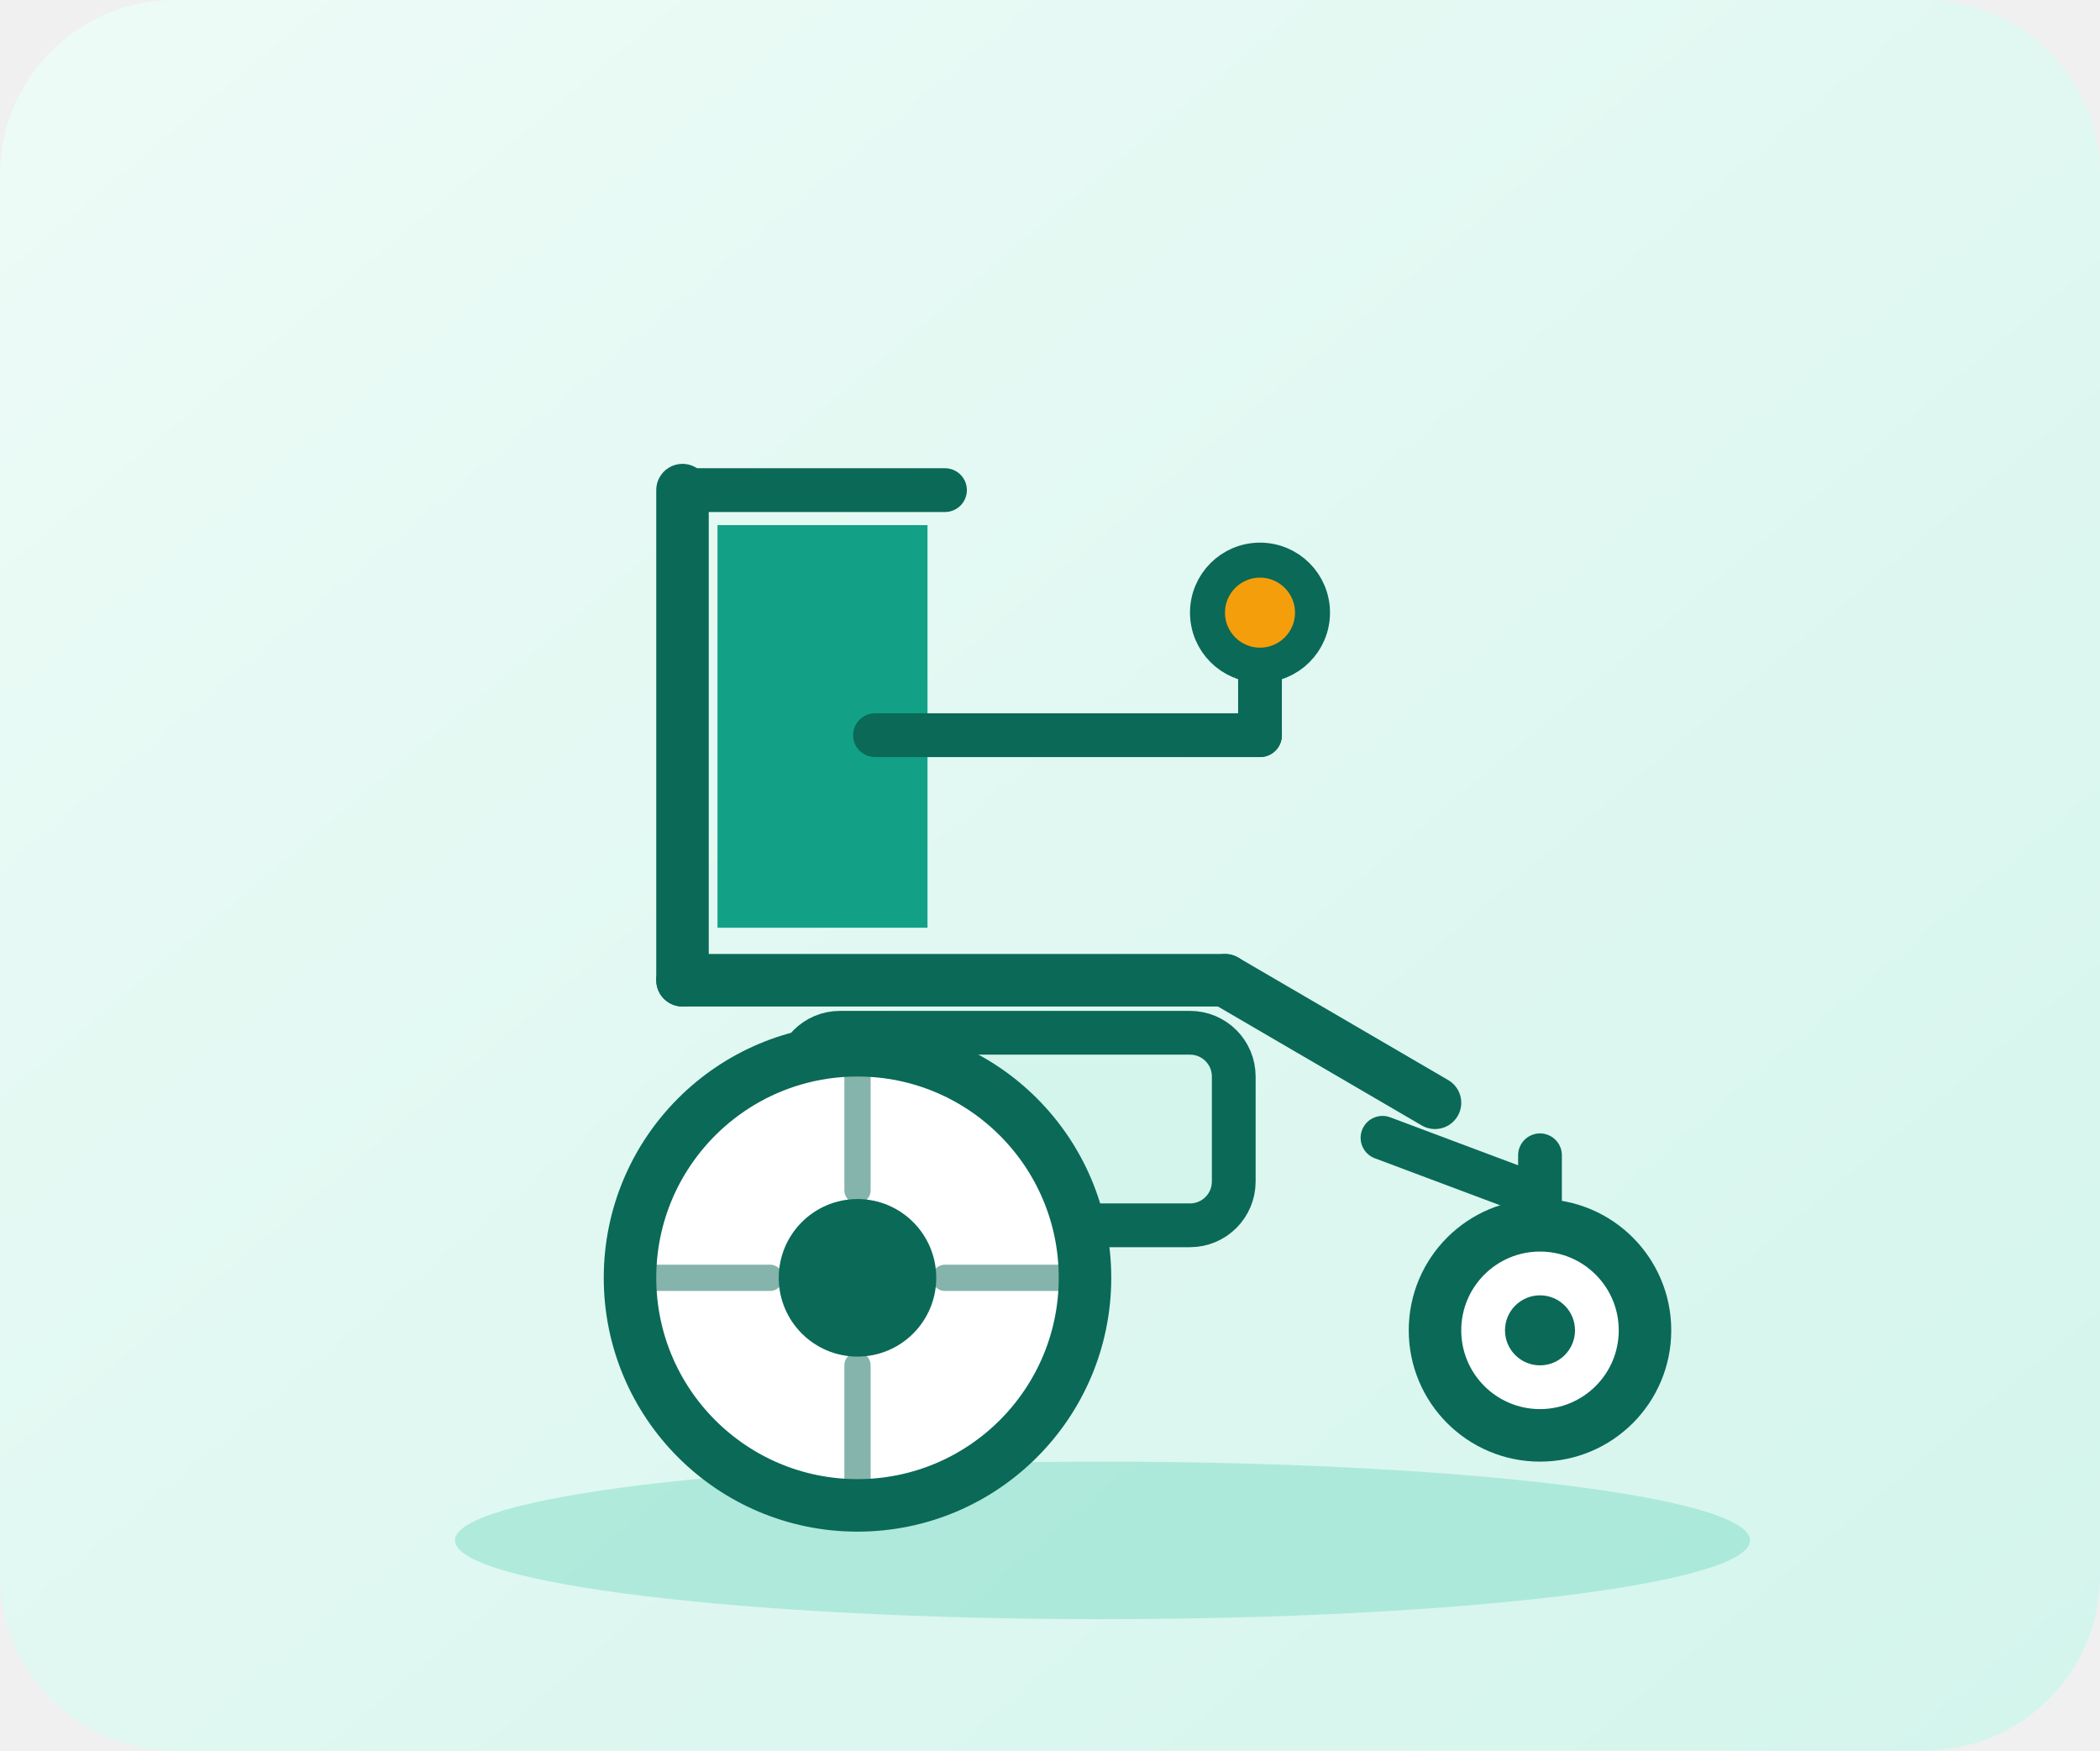
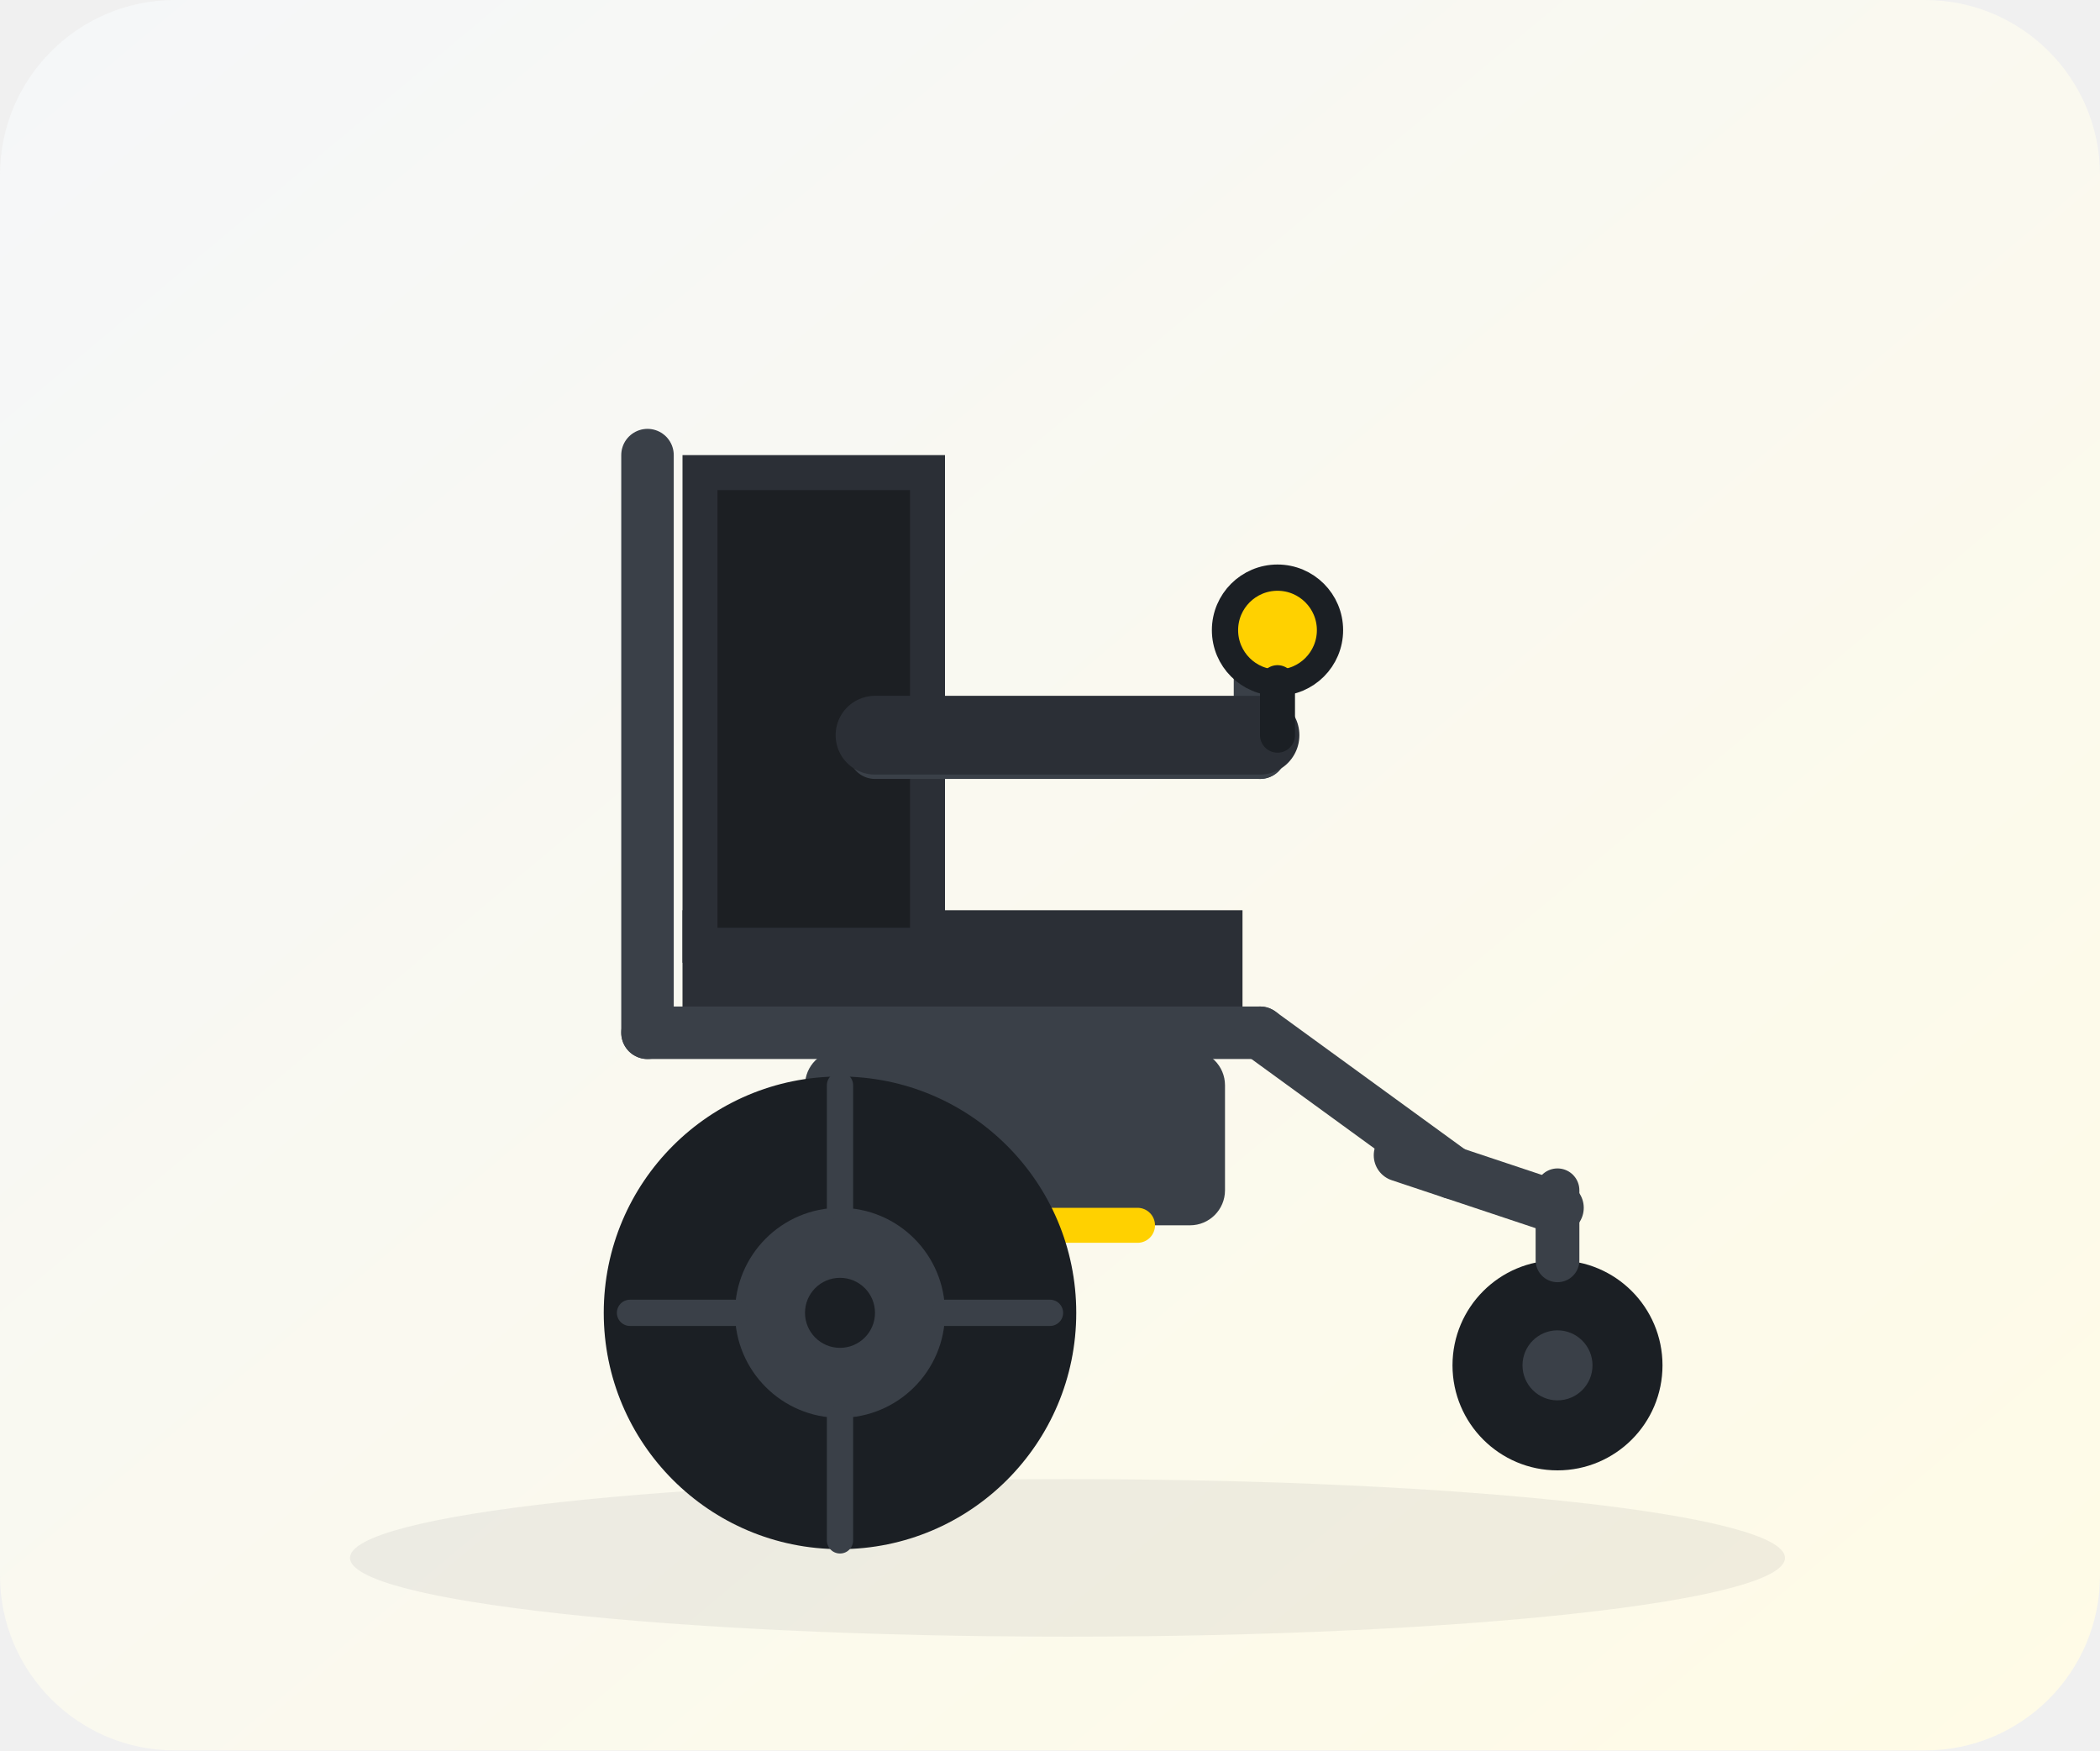
<svg xmlns="http://www.w3.org/2000/svg" viewBox="0 0 240 200" role="img" aria-label="Frido Prime Plus Electric Wheelchair">
  <defs>
-     <linearGradient id="wheelchairBg" x1="0" y1="0" x2="1" y2="1">
-       <stop offset="0%" stop-color="#eefbf7" />
-       <stop offset="100%" stop-color="#d3f5ec" />
+     <linearGradient id="bg" x1="0" y1="0" x2="1" y2="1">
+       <stop offset="0%" stop-color="#f5f7f9" />
+       <stop offset="100%" stop-color="#fffbe6" />
    </linearGradient>
  </defs>
-   <rect width="240" height="200" rx="20" fill="url(#wheelchairBg)" />
-   <ellipse cx="126" cy="176" rx="74" ry="9" fill="#7fdcc6" opacity="0.5" />
-   <g fill="none" stroke="#0a6957" stroke-width="6" stroke-linecap="round" stroke-linejoin="round">
-     <path d="M82 60h24v46H82z" fill="#12a186" stroke="none" />
-     <path d="M78 112V56" />
-     <path d="M78 56h30" stroke-width="5" />
-     <path d="M78 112h62" />
-     <path d="M100 84h44" stroke-width="5" />
-     <path d="M144 84V74" stroke-width="5" />
-     <circle cx="144" cy="70" r="6" fill="#f59e0b" stroke-width="4" />
-     <path d="M96 118h40a5 5 0 0 1 5 5v12a5 5 0 0 1-5 5H96a5 5 0 0 1-5-5v-12a5 5 0 0 1 5-5z" fill="#d3f5ec" stroke-width="5" />
-     <path d="M140 112l24 14" />
-     <path d="M158 130l16 6" stroke-width="5" />
-     <circle cx="98" cy="146" r="26" fill="#ffffff" />
-     <g stroke-width="3" opacity="0.5">
-       <path d="M98 122v14" />
-       <path d="M98 156v14" />
-       <path d="M74 146h14" />
-       <path d="M108 146h14" />
+   <rect width="240" height="200" rx="20" fill="url(#bg)" />
+   <ellipse cx="122" cy="178" rx="82" ry="9" fill="#101820" opacity="0.06" />
+   <g fill="none" stroke-linecap="round" stroke-linejoin="round">
+     <path d="M78 52h30v58H78z" fill="#2b2f36" />
+     <path d="M78 104h64v14H78z" fill="#2b2f36" />
+     <path d="M82 56h22v50H82z" fill="#000000" opacity="0.35" />
+     <g stroke="#3a4048" stroke-width="6">
+       <path d="M74 52v66" />
+       <path d="M74 118h70" />
+       <path d="M100 86h44" />
+       <path d="M144 86v-9" />
+       <path d="M144 118l22 16" />
    </g>
-     <circle cx="176" cy="152" r="12" fill="#ffffff" />
-     <path d="M176 140v-8" stroke-width="5" />
+     <path d="M100 84h44" stroke="#2b2f36" stroke-width="9" />
+     <circle cx="146" cy="72" r="6" fill="#ffd100" stroke="#1b1f24" stroke-width="3" />
+     <path d="M146 78v6" stroke="#1b1f24" stroke-width="4" />
+     <rect x="92" y="120" width="48" height="20" rx="4" fill="#3a4048" />
+     <path d="M160 132l18 6" stroke="#3a4048" stroke-width="6" />
+     <path d="M96 140h34" stroke="#ffd100" stroke-width="4" />
+     <circle cx="96" cy="150" r="27" fill="#1b1f24" />
+     <circle cx="96" cy="150" r="12" fill="#3a4048" />
+     <circle cx="96" cy="150" r="4" fill="#1b1f24" />
+     <g stroke="#3a4048" stroke-width="3">
+       <path d="M96 124v14" />
+       <path d="M96 162v14" />
+       <path d="M72 150h12" />
+       <path d="M108 150h12" />
+     </g>
+     <circle cx="178" cy="156" r="12" fill="#1b1f24" />
+     <circle cx="178" cy="156" r="4" fill="#3a4048" />
+     <path d="M178 144v-8" stroke="#3a4048" stroke-width="5" />
  </g>
-   <circle cx="98" cy="146" r="9" fill="#0a6957" />
-   <circle cx="176" cy="152" r="4" fill="#0a6957" />
</svg>
